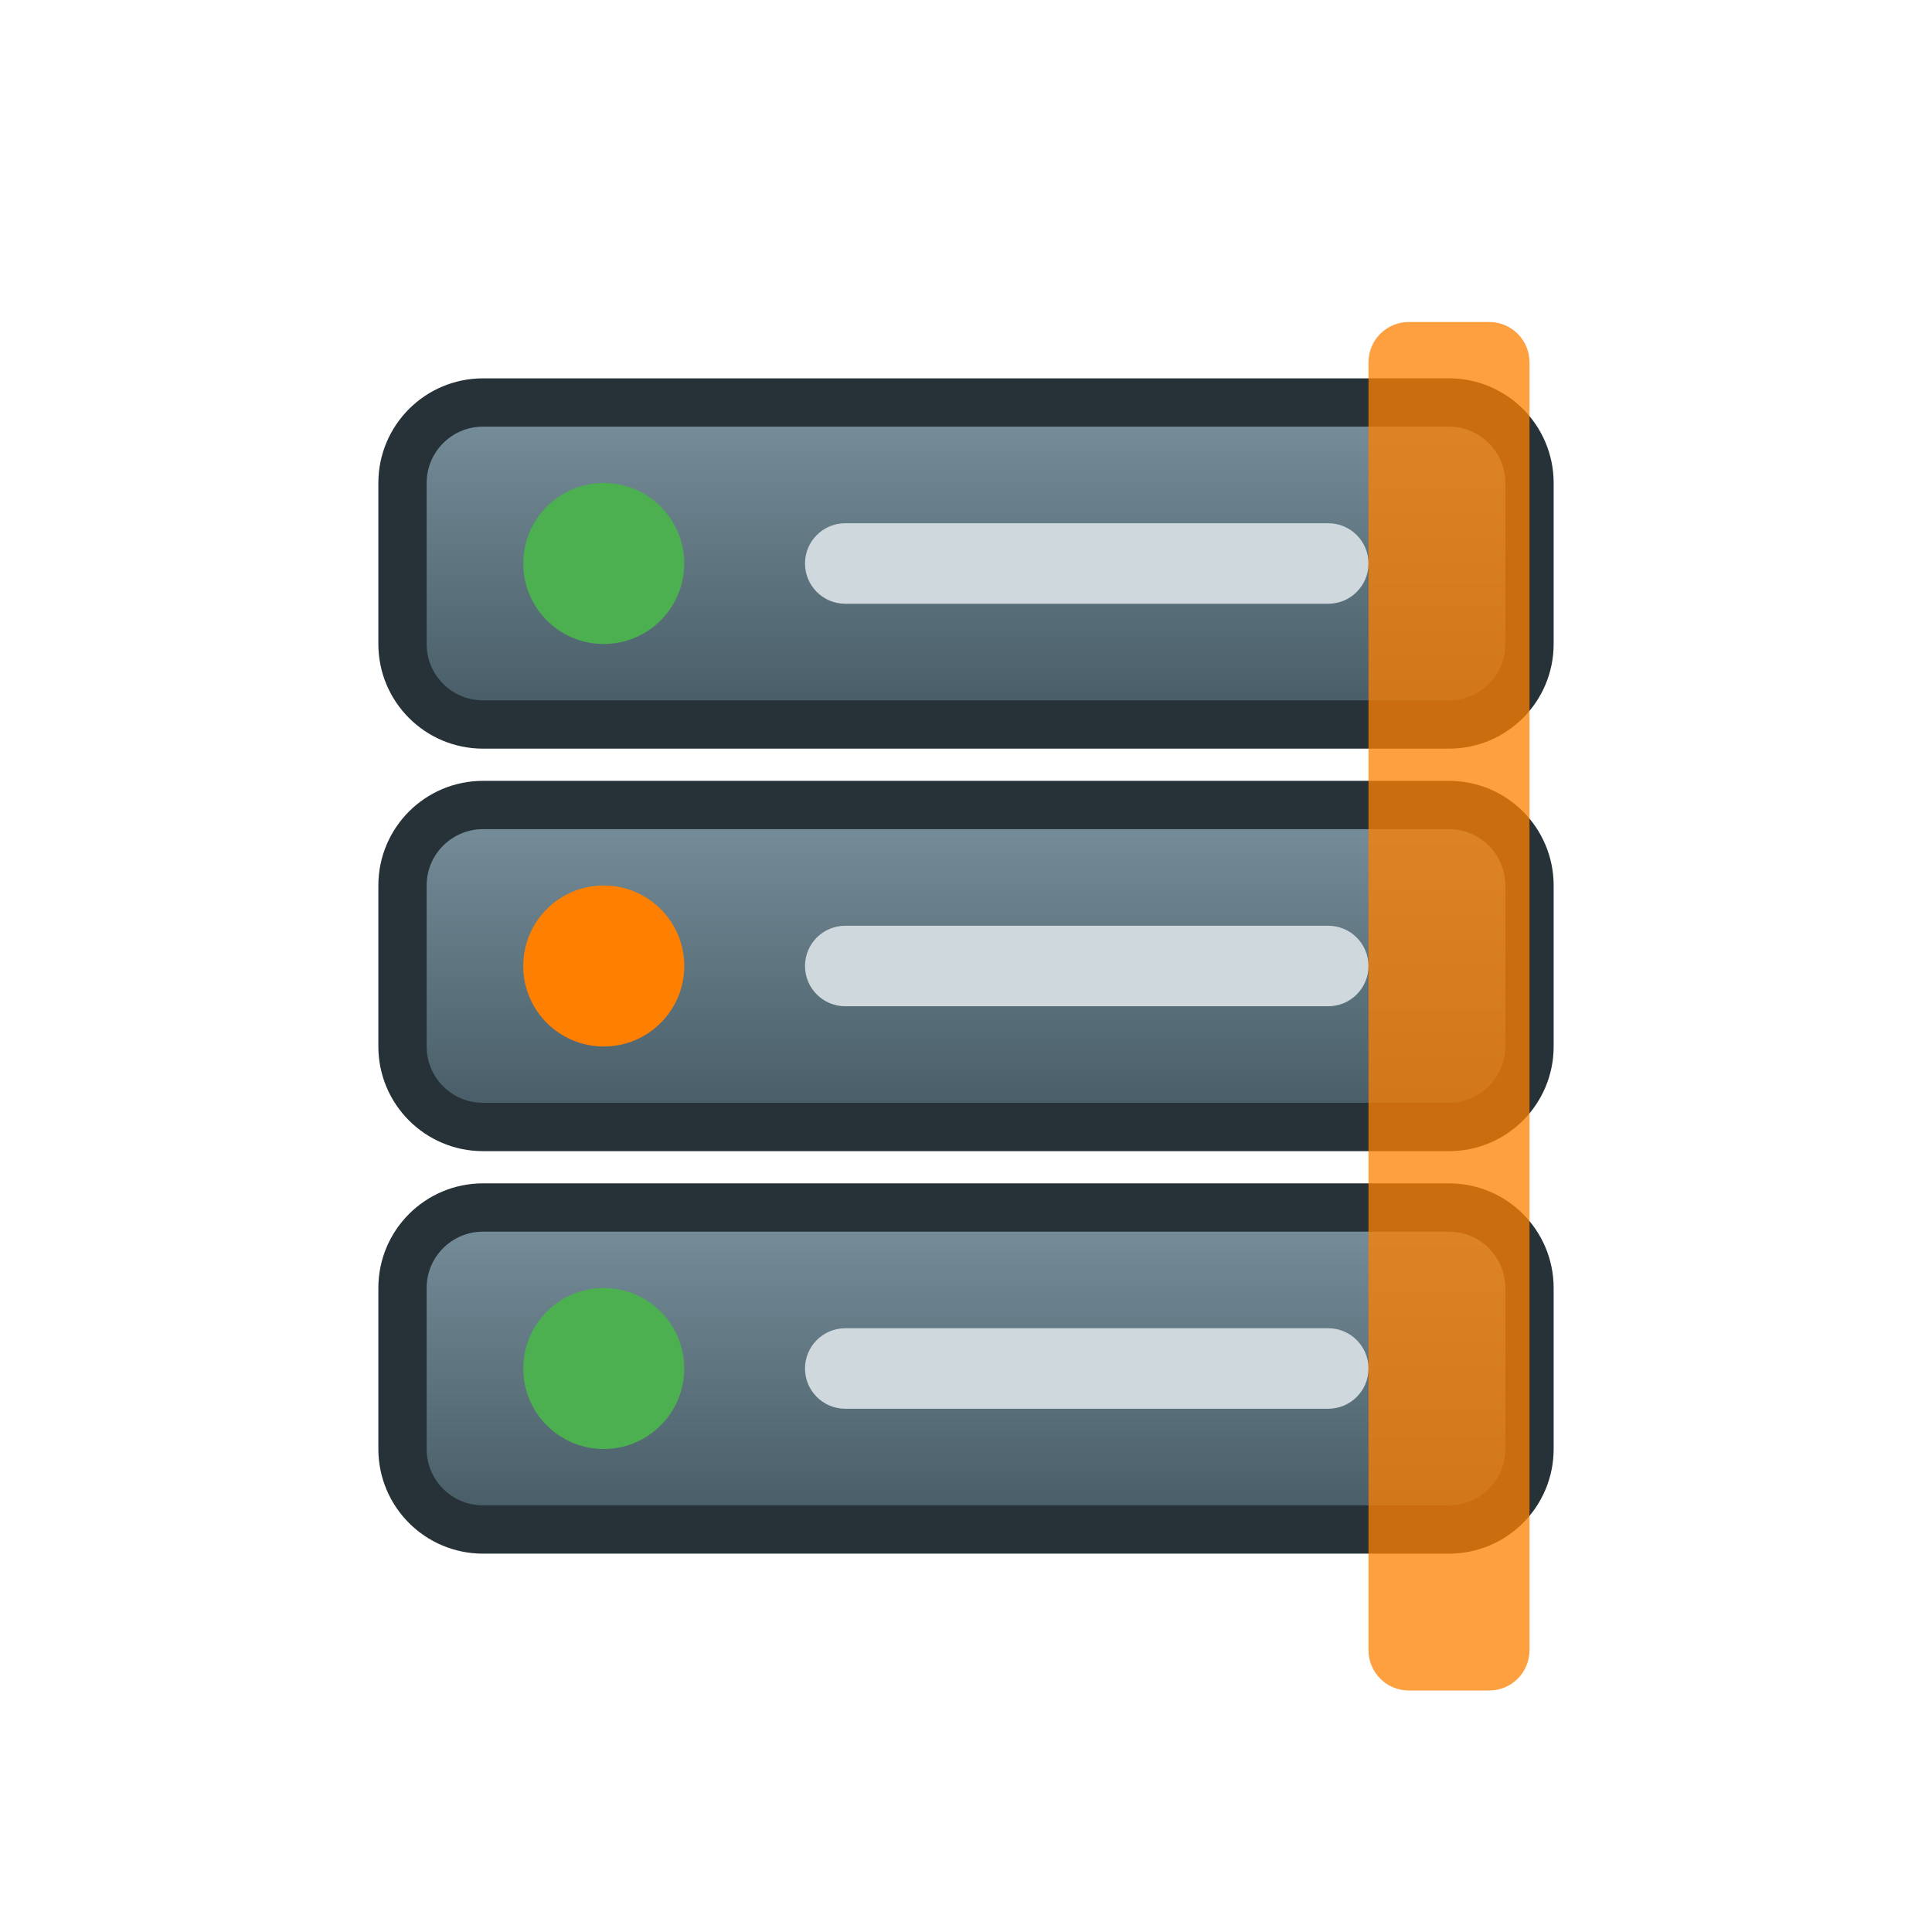
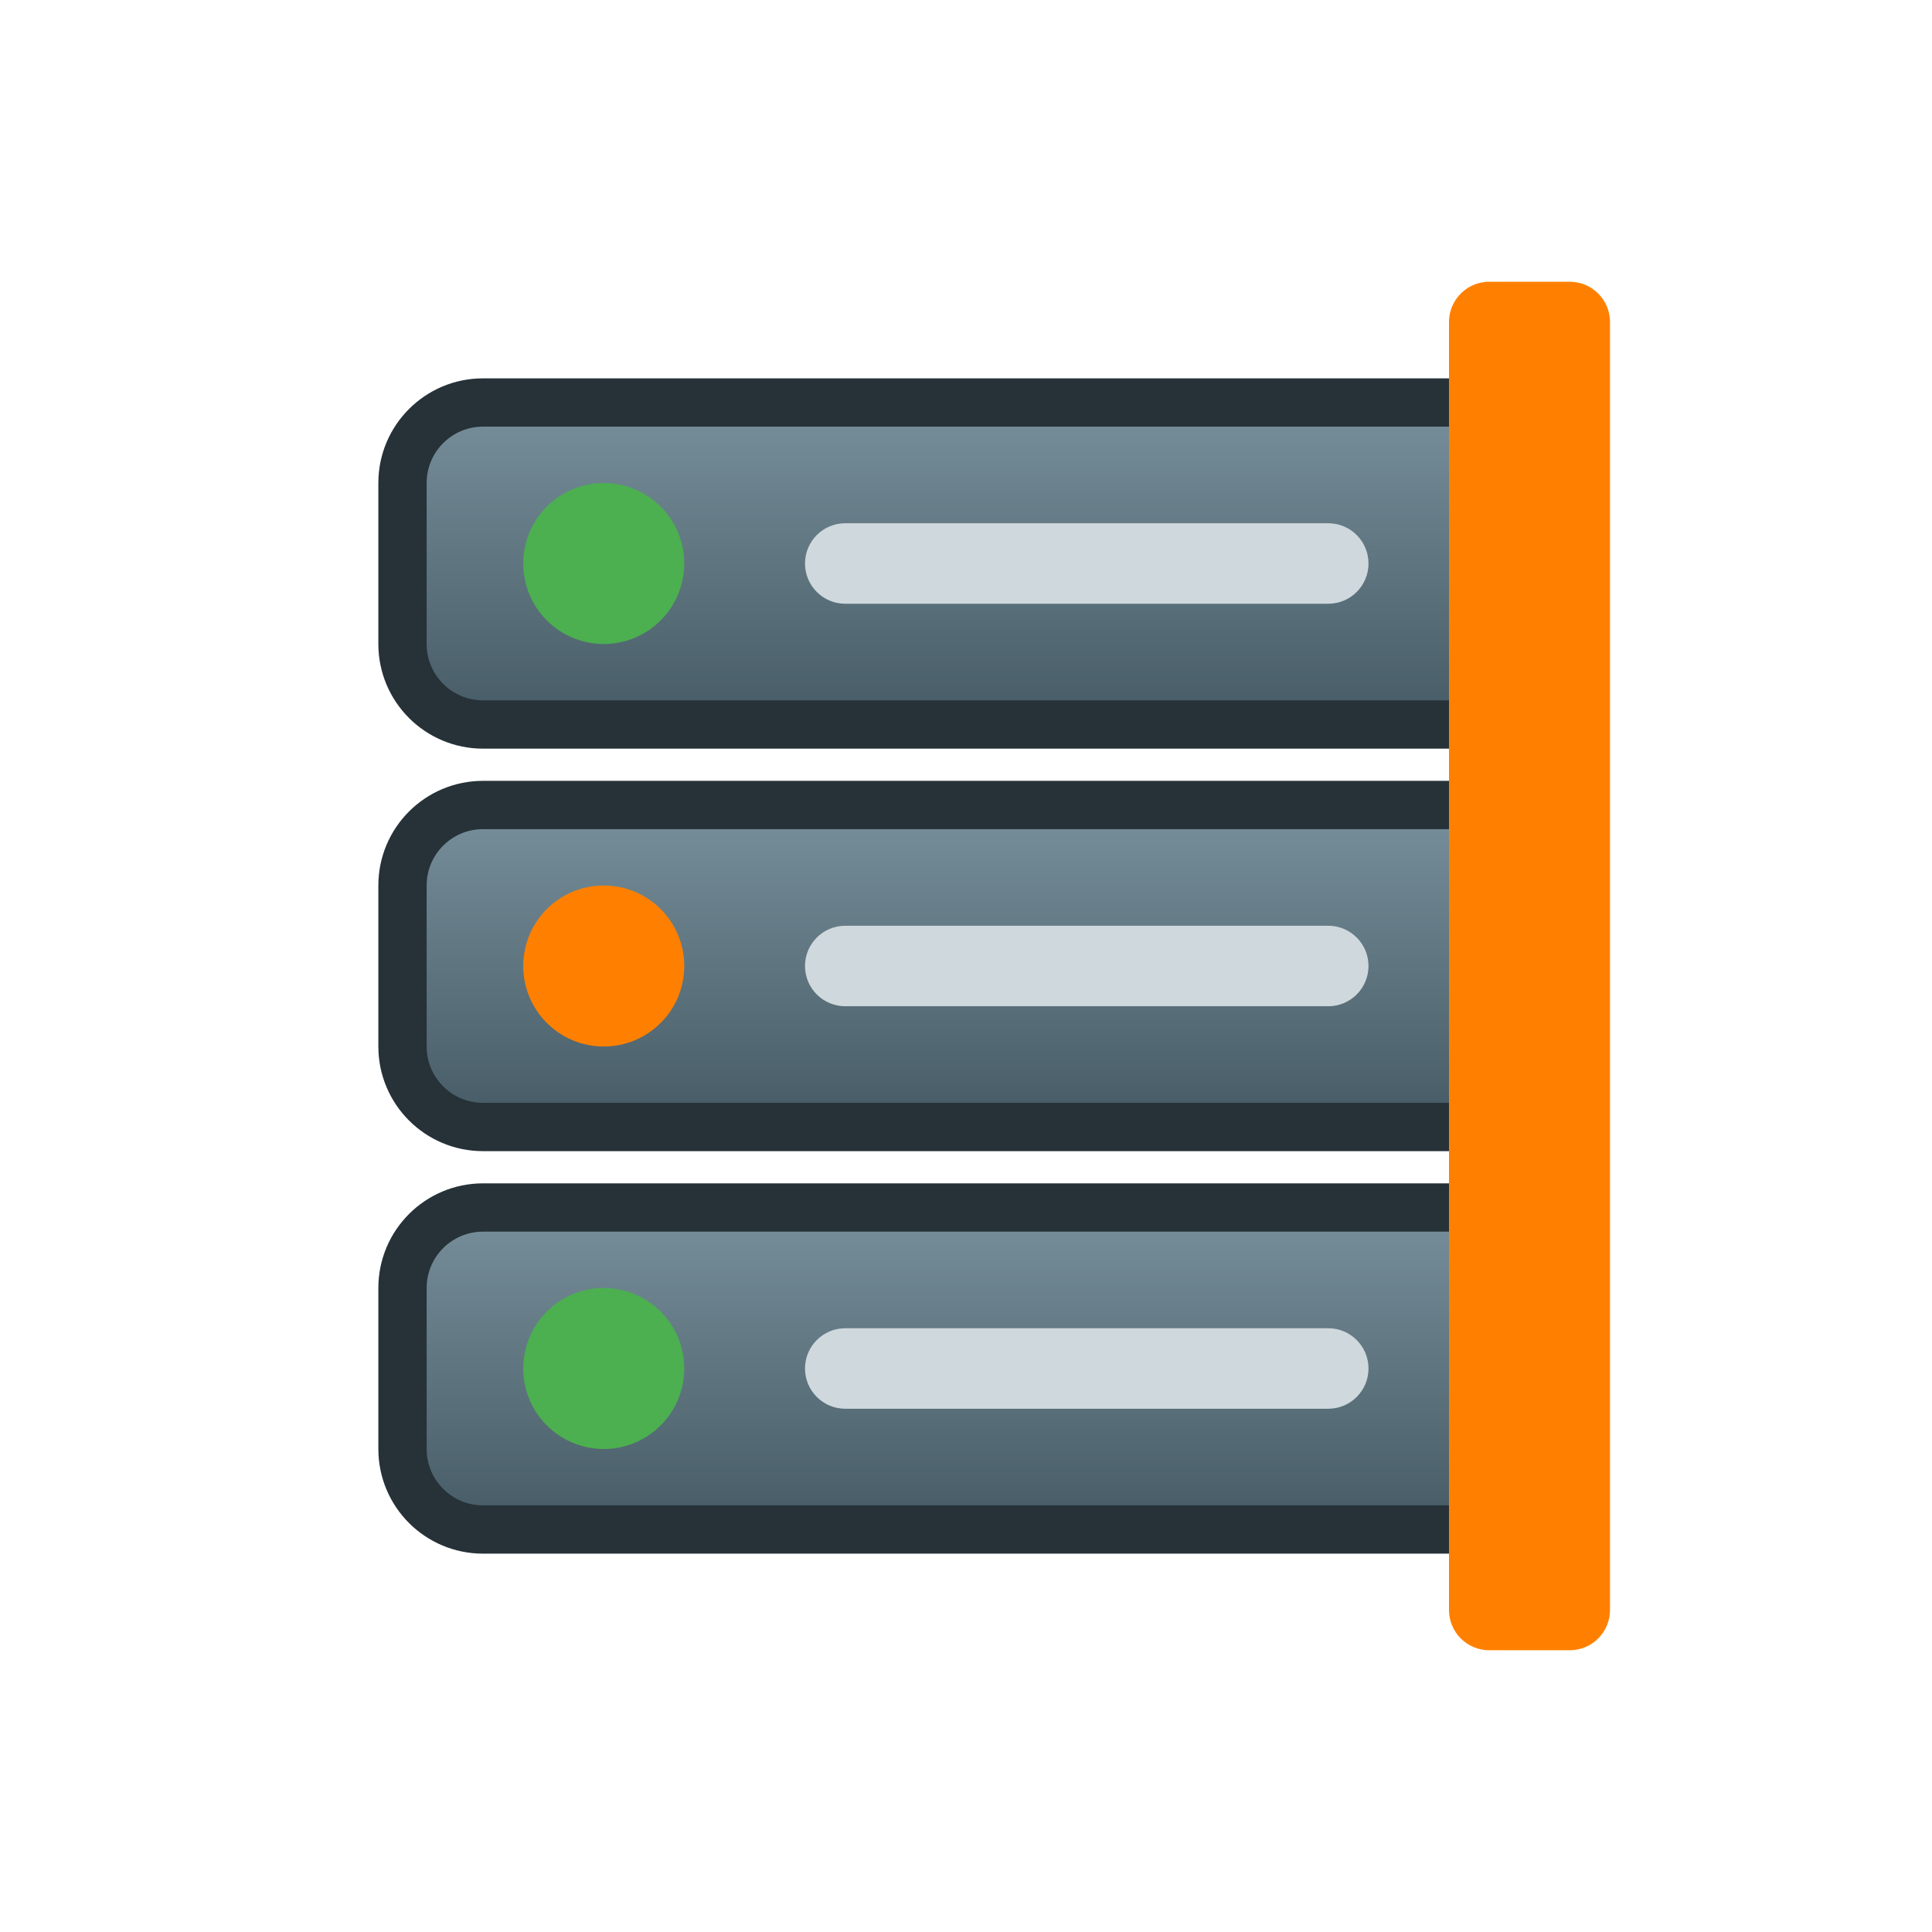
<svg xmlns="http://www.w3.org/2000/svg" viewBox="0 0 48 48" role="img" aria-hidden="true">
  <defs>
    <linearGradient id="srv-body" x1="0%" y1="0%" x2="0%" y2="100%">
      <stop offset="0%" stop-color="#78909c" />
      <stop offset="100%" stop-color="#455a64" />
    </linearGradient>
  </defs>
  <rect x="10" y="10" width="28" height="8" rx="2" fill="url(#srv-body)" stroke="#263238" stroke-width="1.2" />
  <rect x="10" y="20" width="28" height="8" rx="2" fill="url(#srv-body)" stroke="#263238" stroke-width="1.2" />
  <rect x="10" y="30" width="28" height="8" rx="2" fill="url(#srv-body)" stroke="#263238" stroke-width="1.2" />
  <circle cx="15" cy="14" r="2" fill="#4caf50" />
  <circle cx="15" cy="24" r="2" fill="#ff8000" />
  <circle cx="15" cy="34" r="2" fill="#4caf50" />
  <rect x="20" y="13" width="14" height="2" rx="1" fill="#cfd8dc" />
  <rect x="20" y="23" width="14" height="2" rx="1" fill="#cfd8dc" />
  <rect x="20" y="33" width="14" height="2" rx="1" fill="#cfd8dc" />
-   <rect x="34" y="8" width="4" height="34" rx="1" fill="#ff8000" opacity="0.75" />
+   <rect x="36" y="7" width="4" height="34" rx="1" fill="#ff8000" />
</svg>
